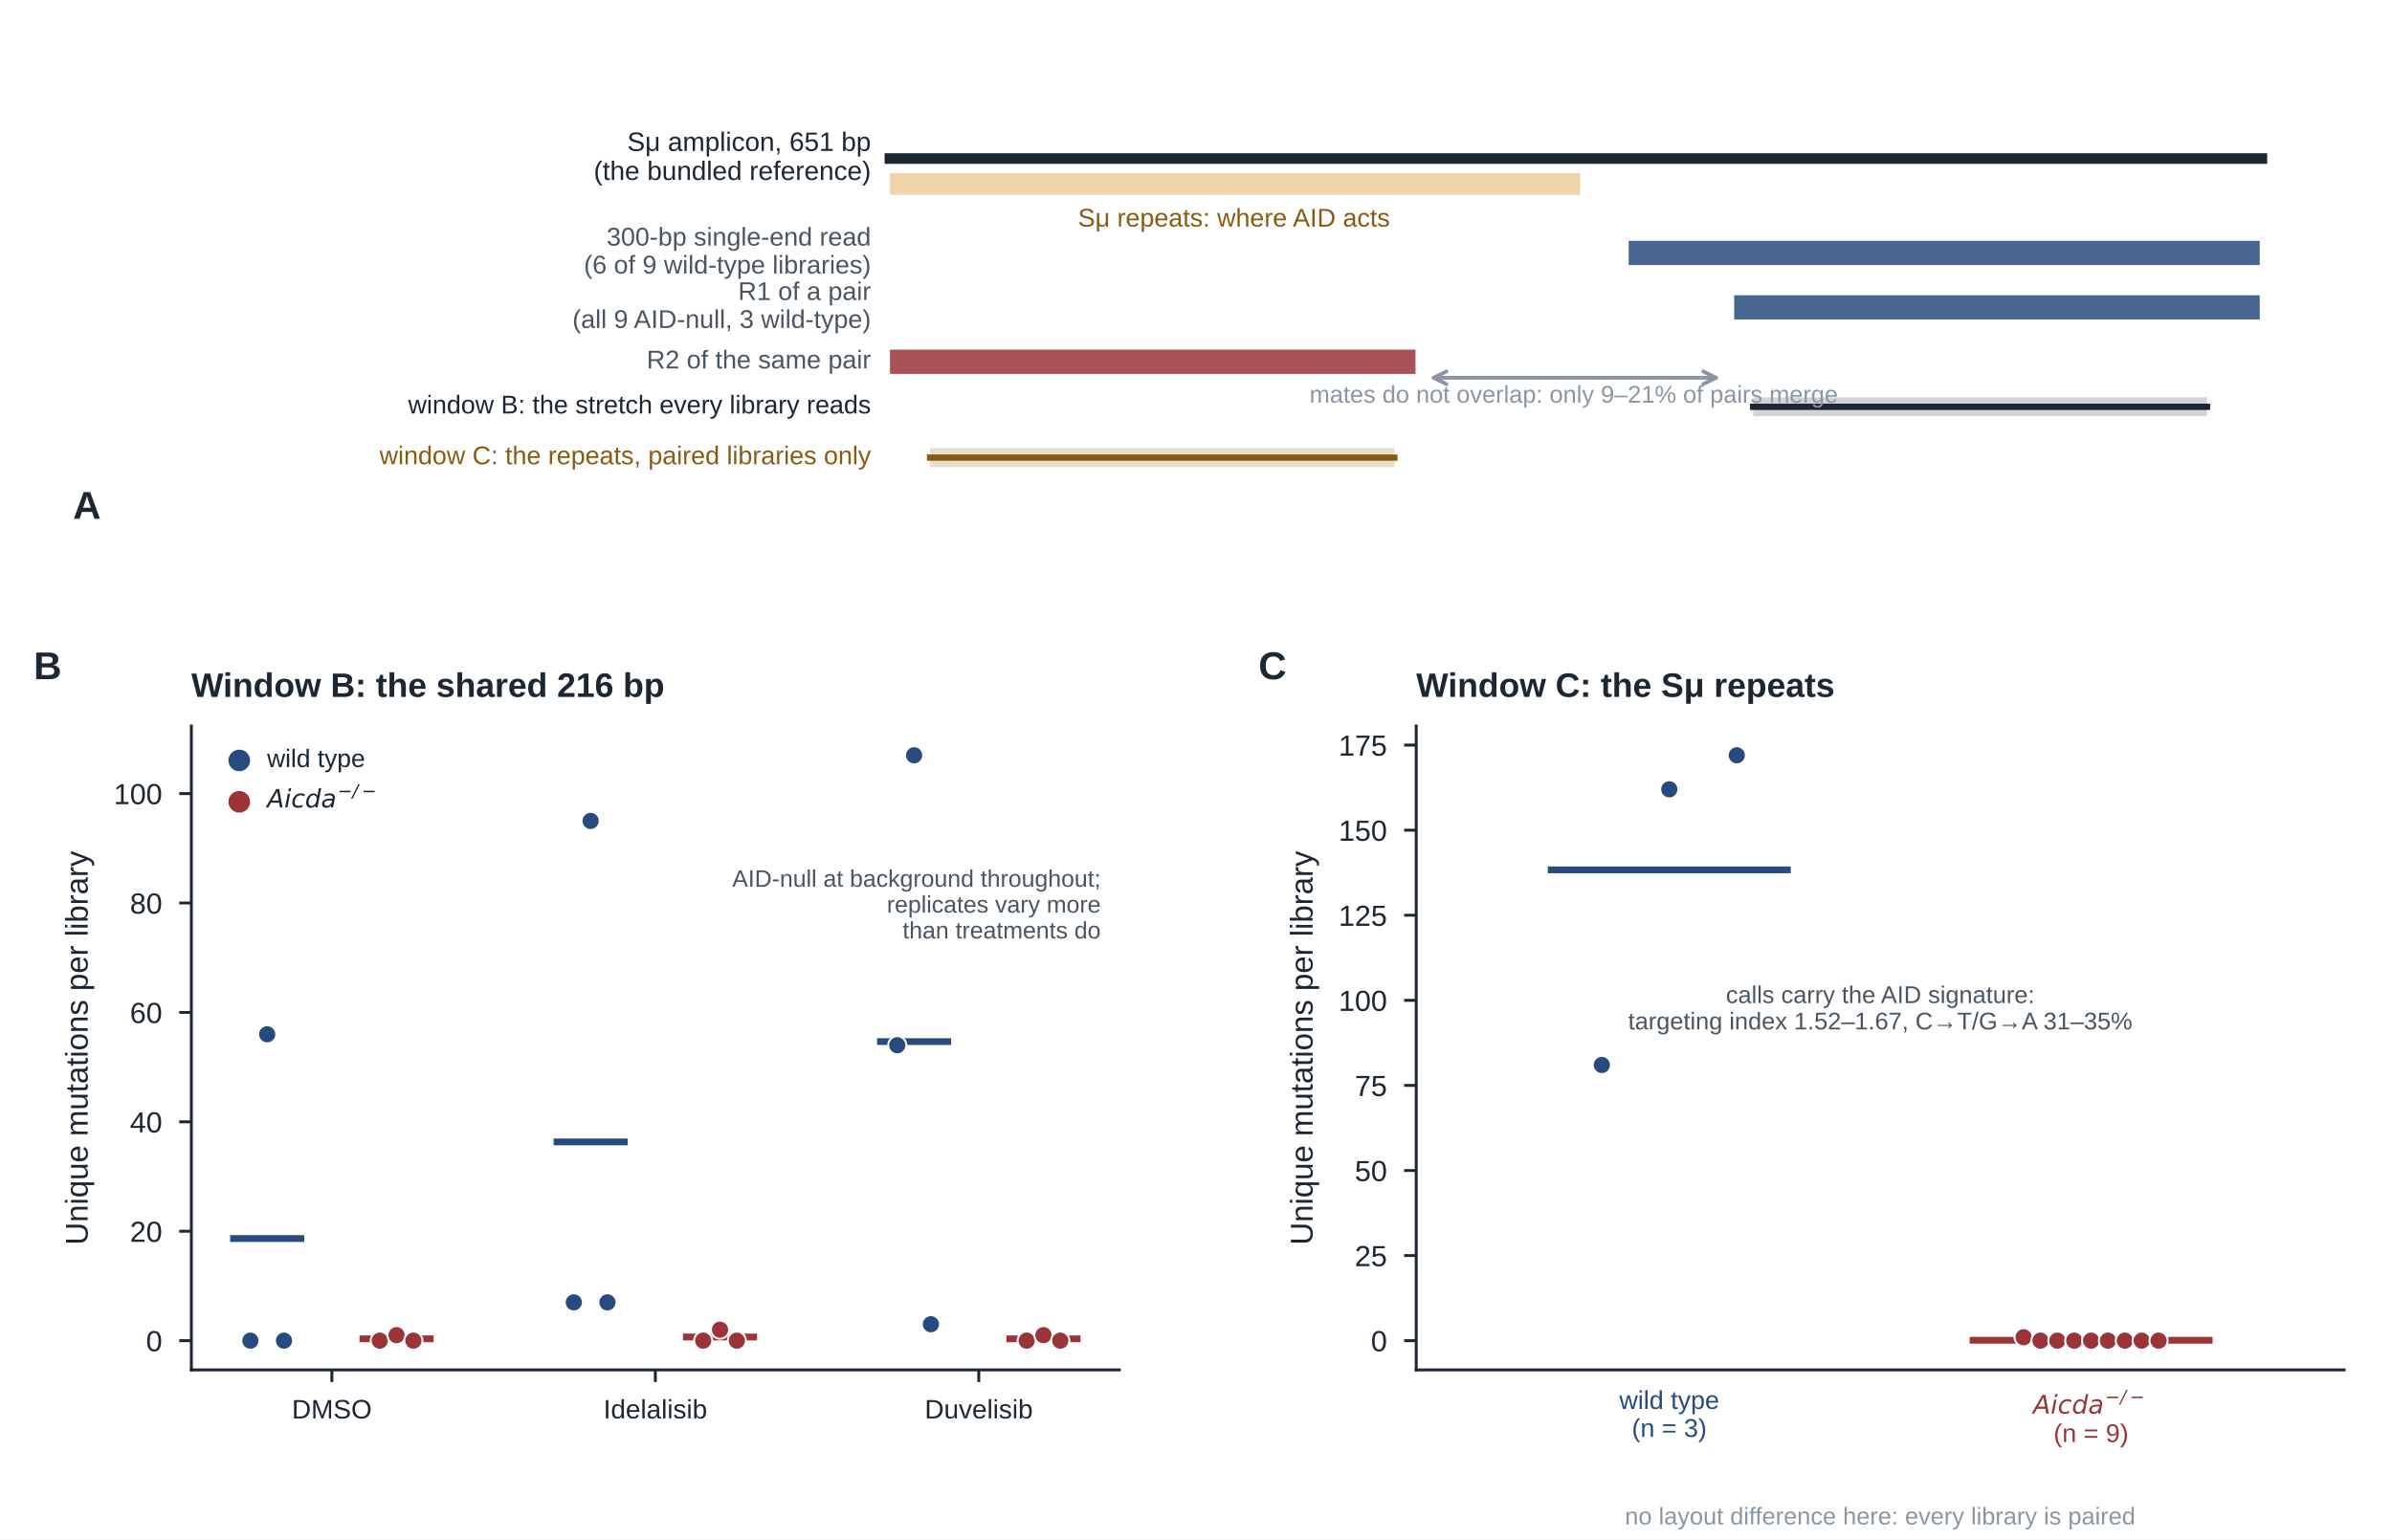
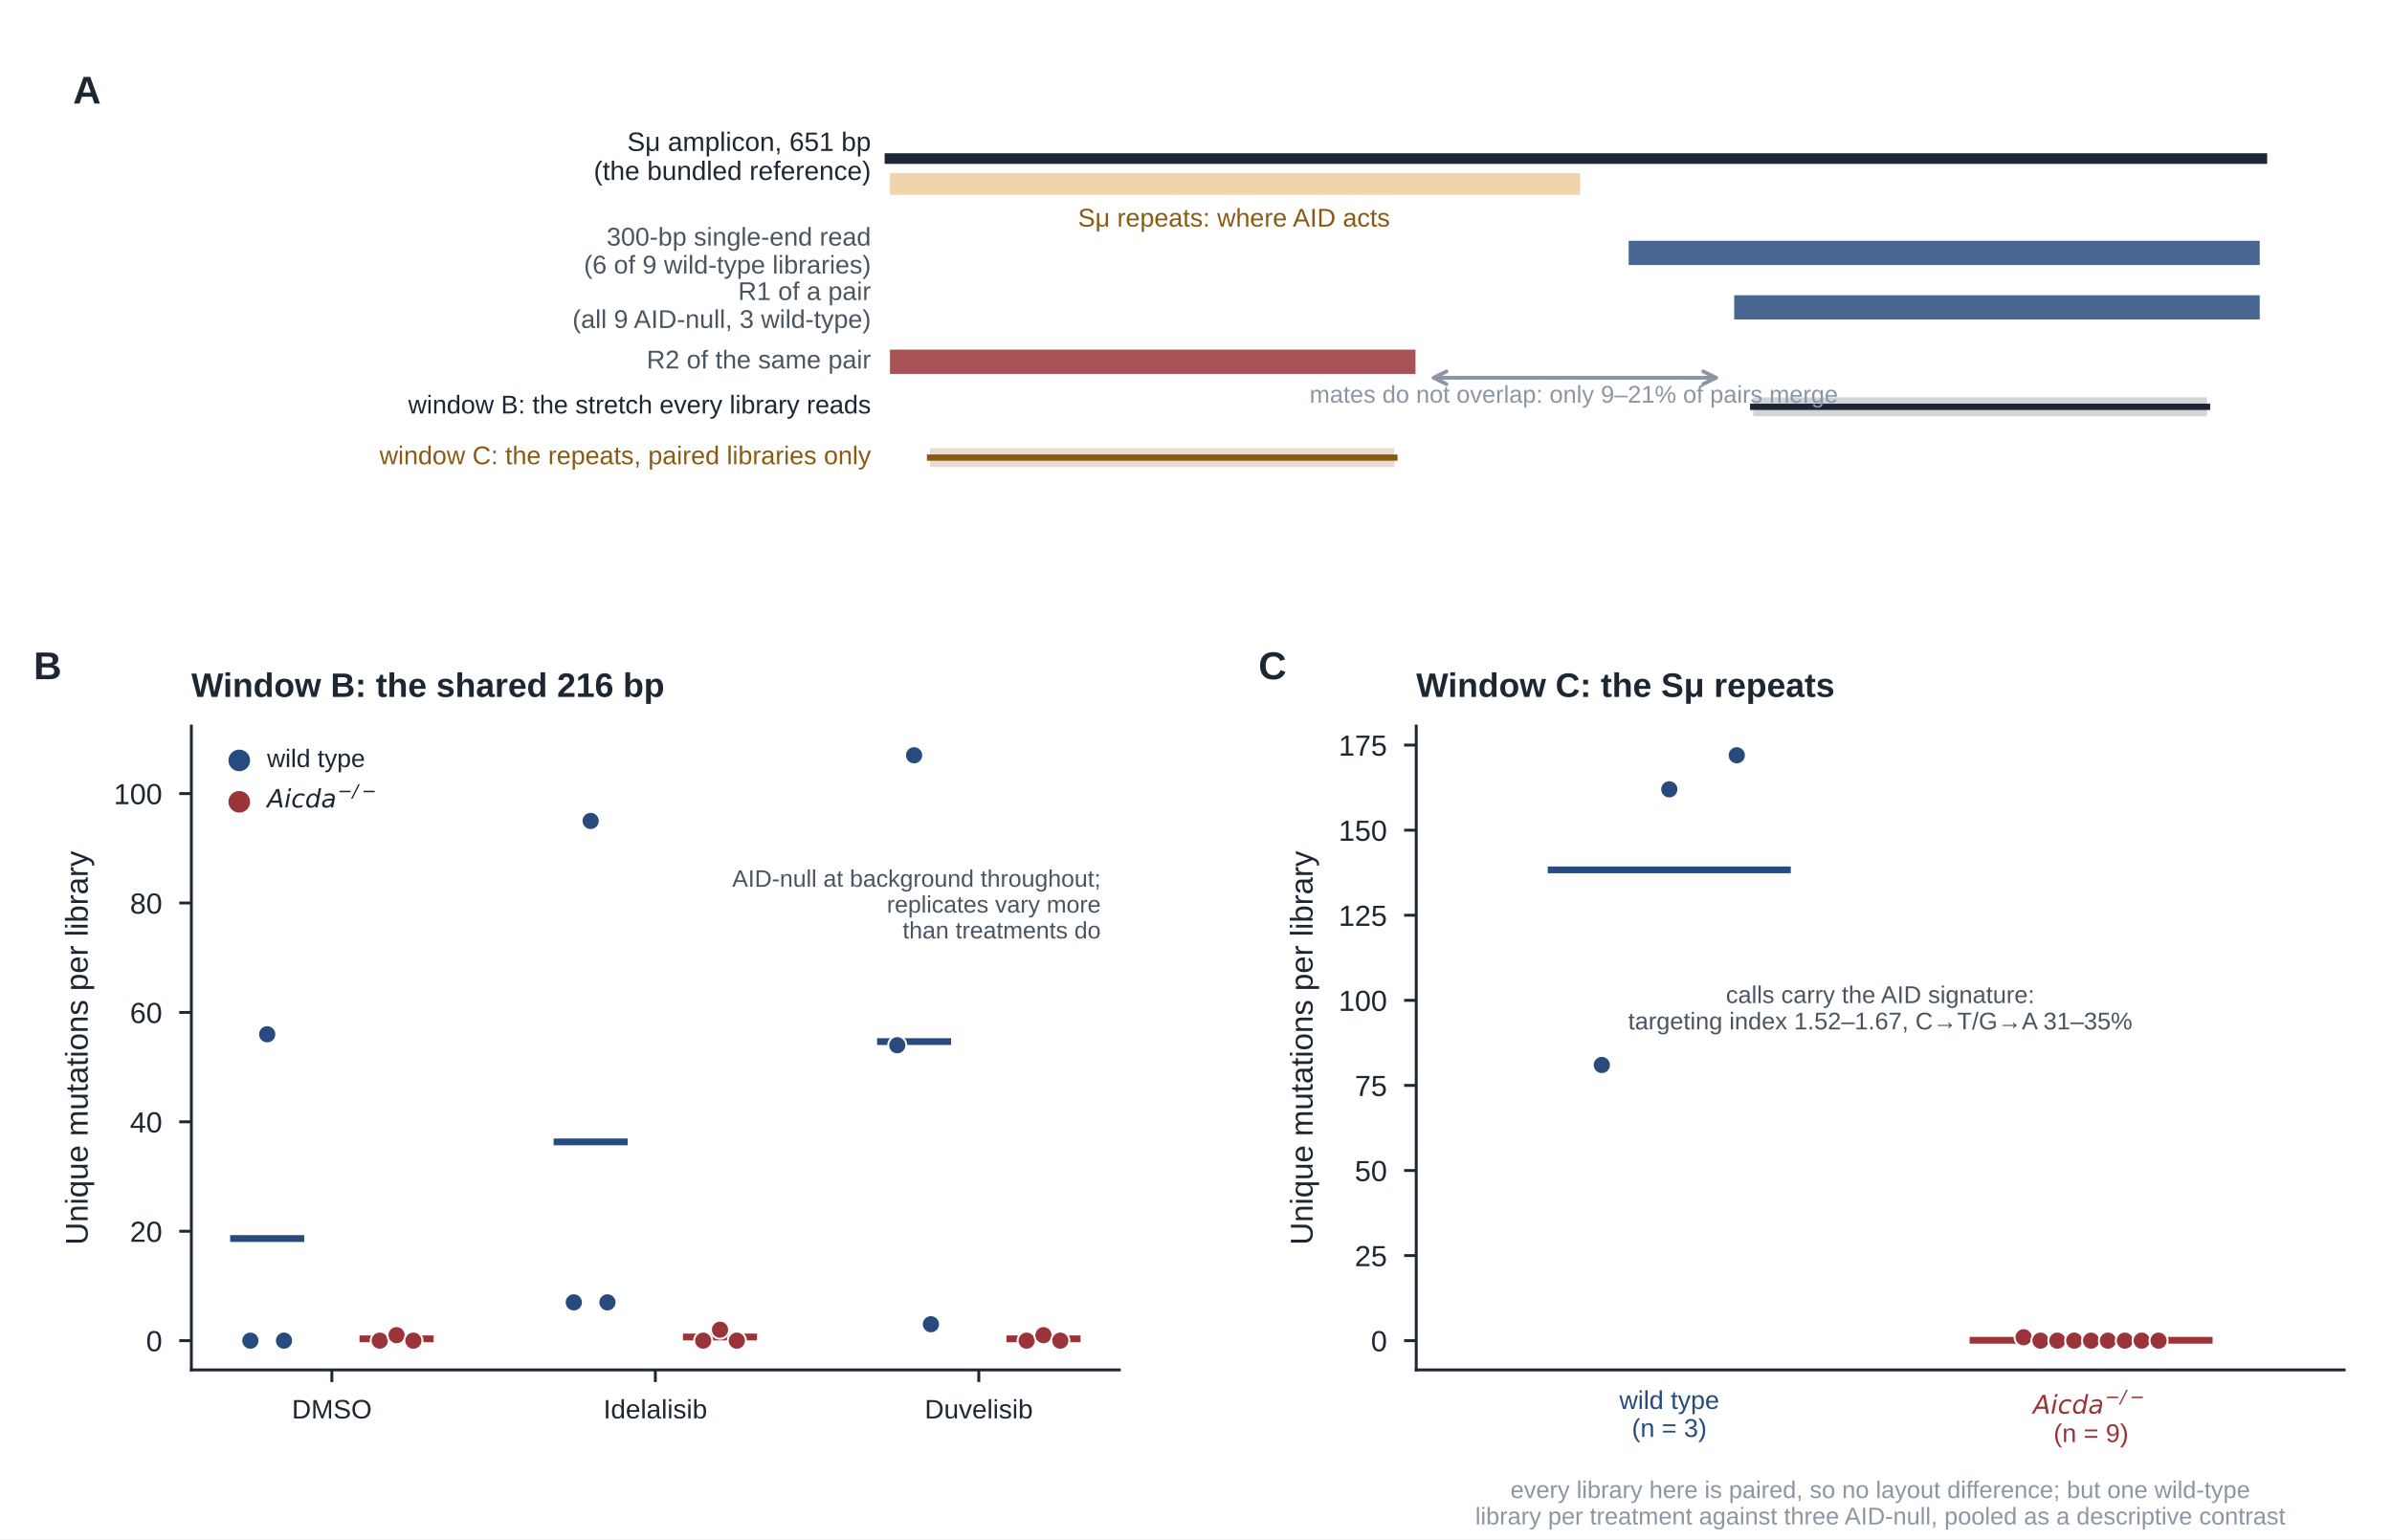
<svg xmlns="http://www.w3.org/2000/svg" xmlns:xlink="http://www.w3.org/1999/xlink" width="493.228pt" height="317.48pt" viewBox="0 0 493.228 317.48" version="1.1">
  <defs>
    <style type="text/css">*{stroke-linejoin: round; stroke-linecap: butt}</style>
  </defs>
  <g id="figure_1">
    <g id="patch_1">
      <path d="M 0 317.48  L 493.228 317.48  L 493.228 0  L 0 0  z " style="fill: #ffffff" />
    </g>
    <g id="axes_1">
      <g id="patch_2">
-         <path d="M 183.51 40.189  L 325.821 40.189  L 325.821 35.698  L 183.51 35.698  z " clip-path="url(#p1e65ff2fbe)" style="fill: #d9952b; opacity: 0.4" />
+         <path d="M 183.51 40.189  L 325.821 40.189  L 325.821 35.698  L 183.51 35.698  z " clip-path="url(#p84dc202ab4)" style="fill: #d9952b; opacity: 0.4" />
      </g>
      <g id="patch_3">
-         <path d="M 361.507 85.852  L 455.076 85.852  L 455.076 81.959  L 361.507 81.959  z " clip-path="url(#p1e65ff2fbe)" style="fill: #1d2733; opacity: 0.2" />
+         <path d="M 361.507 85.852  L 455.076 85.852  L 455.076 81.959  L 361.507 81.959  z " clip-path="url(#p84dc202ab4)" style="fill: #1d2733; opacity: 0.2" />
      </g>
      <g id="patch_4">
-         <path d="M 191.779 96.332  L 287.523 96.332  L 287.523 92.439  L 191.779 92.439  z " clip-path="url(#p1e65ff2fbe)" style="fill: #8a5a12; opacity: 0.2" />
+         <path d="M 191.779 96.332  L 287.523 96.332  L 287.523 92.439  L 191.779 92.439  z " clip-path="url(#p84dc202ab4)" style="fill: #8a5a12; opacity: 0.2" />
      </g>
      <g id="line2d_1">
-         <path d="M 183.51 32.704  L 466.391 32.704  " clip-path="url(#p1e65ff2fbe)" style="fill: none; stroke: #1d2733; stroke-width: 2.2; stroke-linecap: square" />
+         <path d="M 183.51 32.704  L 466.391 32.704  " clip-path="url(#p84dc202ab4)" style="fill: none; stroke: #1d2733; stroke-width: 2.2; stroke-linecap: square" />
      </g>
      <g id="line2d_2">
-         <path d="M 335.83 52.166  L 465.956 52.166  " clip-path="url(#p1e65ff2fbe)" style="fill: none; stroke: #274b7e; stroke-opacity: 0.85; stroke-width: 5" />
+         <path d="M 335.83 52.166  L 465.956 52.166  " clip-path="url(#p84dc202ab4)" style="fill: none; stroke: #274b7e; stroke-opacity: 0.85; stroke-width: 5" />
      </g>
      <g id="line2d_3">
-         <path d="M 357.591 63.395  L 465.956 63.395  " clip-path="url(#p1e65ff2fbe)" style="fill: none; stroke: #274b7e; stroke-opacity: 0.85; stroke-width: 5" />
+         <path d="M 357.591 63.395  L 465.956 63.395  " clip-path="url(#p84dc202ab4)" style="fill: none; stroke: #274b7e; stroke-opacity: 0.85; stroke-width: 5" />
      </g>
      <g id="line2d_4">
-         <path d="M 183.51 74.623  L 291.875 74.623  " clip-path="url(#p1e65ff2fbe)" style="fill: none; stroke: #9a3439; stroke-opacity: 0.85; stroke-width: 5" />
+         <path d="M 183.51 74.623  L 291.875 74.623  " clip-path="url(#p84dc202ab4)" style="fill: none; stroke: #9a3439; stroke-opacity: 0.85; stroke-width: 5" />
      </g>
      <g id="line2d_5">
-         <path d="M 361.507 83.905  L 455.076 83.905  " clip-path="url(#p1e65ff2fbe)" style="fill: none; stroke: #1d2733; stroke-width: 1.3; stroke-linecap: square" />
+         <path d="M 361.507 83.905  L 455.076 83.905  " clip-path="url(#p84dc202ab4)" style="fill: none; stroke: #1d2733; stroke-width: 1.3; stroke-linecap: square" />
      </g>
      <g id="line2d_6">
-         <path d="M 191.779 94.385  L 287.523 94.385  " clip-path="url(#p1e65ff2fbe)" style="fill: none; stroke: #8a5a12; stroke-width: 1.3; stroke-linecap: square" />
+         <path d="M 191.779 94.385  L 287.523 94.385  " clip-path="url(#p84dc202ab4)" style="fill: none; stroke: #8a5a12; stroke-width: 1.3; stroke-linecap: square" />
      </g>
      <g id="text_1">
        <text style="font-size: 5.5px; font-family: 'Arial'; fill: #1d2733" transform="translate(129.3412 31.13377)">Sμ amplicon, 651 bp</text>
        <text style="font-size: 5.5px; font-family: 'Arial'; fill: #1d2733" transform="translate(122.4232 37.11985)">(the bundled reference)</text>
      </g>
      <g id="text_2">
        <text style="font-size: 5.3px; font-family: 'Arial'; text-anchor: middle; fill: #8a5a12" x="254.448" y="46.743" transform="rotate(-0 254.4478 46.74255)">Sμ repeats: where AID acts</text>
      </g>
      <g id="text_3">
        <text style="font-size: 5.3px; font-family: 'Arial'; fill: #4a5562" transform="translate(125.0868 50.65348)">300-bp single-end read</text>
        <text style="font-size: 5.3px; font-family: 'Arial'; fill: #4a5562" transform="translate(120.3938 56.42199)">(6 of 9 wild-type libraries)</text>
      </g>
      <g id="text_4">
        <text style="font-size: 5.3px; font-family: 'Arial'; fill: #4a5562" transform="translate(152.1971 61.882)">R1 of a pair</text>
        <text style="font-size: 5.3px; font-family: 'Arial'; fill: #4a5562" transform="translate(118.0353 67.65041)">(all 9 AID-null, 3 wild-type)</text>
      </g>
      <g id="text_5">
        <text style="font-size: 5.3px; font-family: 'Arial'; text-anchor: end; fill: #4a5562" x="179.593" y="75.995" transform="rotate(-0 179.5931 75.99473)">R2 of the same pair</text>
      </g>
      <g id="patch_5">
        <path d="M 295.643 77.917  Q 324.734 77.917 353.825 77.917  " style="fill: none; stroke: #8a96a3; stroke-width: 0.8; stroke-linecap: round" />
        <path d="M 298.243 79.217  L 295.643 77.917  L 298.243 76.617  " style="fill: none; stroke: #8a96a3; stroke-width: 0.8; stroke-linecap: round" />
        <path d="M 351.225 76.617  L 353.825 77.917  L 351.225 79.217  " style="fill: none; stroke: #8a96a3; stroke-width: 0.8; stroke-linecap: round" />
      </g>
      <g id="text_6">
        <text style="font-size: 5px; font-family: 'Arial'; text-anchor: middle; fill: #8a96a3" x="324.515" y="83.054" transform="rotate(-0 324.5152 83.05409)">mates do not overlap: only 9–21% of pairs merge</text>
      </g>
      <g id="text_7">
        <text style="font-size: 5.3px; font-family: 'Arial'; text-anchor: end; fill: #1d2733" x="179.593" y="85.277" transform="rotate(-0 179.5931 85.27687)">window B: the stretch every library reads</text>
      </g>
      <g id="text_8">
        <text style="font-size: 5.3px; font-family: 'Arial'; text-anchor: end; fill: #8a5a12" x="179.593" y="95.757" transform="rotate(-0 179.5931 95.75678)">window C: the repeats, paired libraries only</text>
      </g>
      <g id="text_9">
-         <text style="font-weight: 700; font-size: 8px; font-family: 'Arial'; text-anchor: start; fill: #1d2733" x="15.043" y="106.999" transform="rotate(-0 15.04346 106.9992)">A</text>
+         <text style="font-weight: 700; font-size: 8px; font-family: 'Arial'; text-anchor: start; fill: #1d2733" x="15.043" y="21.363" transform="rotate(-0 15.04346 21.36345)">A</text>
      </g>
    </g>
    <g id="axes_2">
      <g id="patch_6">
        <path d="M 39.458 282.557  L 230.797 282.557  L 230.797 149.748  L 39.458 149.748  z " style="fill: #ffffff" />
      </g>
      <g id="PathCollection_1" />
      <g id="PathCollection_2" />
      <g id="matplotlib.axis_1">
        <g id="xtick_1">
          <g id="line2d_7">
            <defs>
-               <path id="md55dc7d068" d="M 0 0  L 0 2.5  " style="stroke: #1d2733; stroke-width: 0.6" />
+               <path id="m194af181b5" d="M 0 0  L 0 2.5  " style="stroke: #1d2733; stroke-width: 0.6" />
            </defs>
            <g>
-               <use xlink:href="#md55dc7d068" x="68.431" y="282.557" style="fill: #1d2733; stroke: #1d2733; stroke-width: 0.6" />
+               <use xlink:href="#m194af181b5" x="68.431" y="282.557" style="fill: #1d2733; stroke: #1d2733; stroke-width: 0.6" />
            </g>
          </g>
          <g id="text_10">
            <text style="font-size: 5.5px; font-family: 'Arial'; text-anchor: middle; fill: #1d2733" x="68.431" y="292.565" transform="rotate(-0 68.43118 292.5647)">DMSO</text>
          </g>
        </g>
        <g id="xtick_2">
          <g id="line2d_8">
            <g>
-               <use xlink:href="#md55dc7d068" x="135.128" y="282.557" style="fill: #1d2733; stroke: #1d2733; stroke-width: 0.6" />
+               <use xlink:href="#m194af181b5" x="135.128" y="282.557" style="fill: #1d2733; stroke: #1d2733; stroke-width: 0.6" />
            </g>
          </g>
          <g id="text_11">
            <text style="font-size: 5.5px; font-family: 'Arial'; text-anchor: middle; fill: #1d2733" x="135.128" y="292.562" transform="rotate(-0 135.1276 292.5616)">Idelalisib</text>
          </g>
        </g>
        <g id="xtick_3">
          <g id="line2d_9">
            <g>
-               <use xlink:href="#md55dc7d068" x="201.824" y="282.557" style="fill: #1d2733; stroke: #1d2733; stroke-width: 0.6" />
+               <use xlink:href="#m194af181b5" x="201.824" y="282.557" style="fill: #1d2733; stroke: #1d2733; stroke-width: 0.6" />
            </g>
          </g>
          <g id="text_12">
            <text style="font-size: 5.5px; font-family: 'Arial'; text-anchor: middle; fill: #1d2733" x="201.824" y="292.562" transform="rotate(-0 201.8239 292.5616)">Duvelisib</text>
          </g>
        </g>
      </g>
      <g id="matplotlib.axis_2">
        <g id="ytick_1">
          <g id="line2d_10">
            <defs>
-               <path id="md9993c9cb4" d="M 0 0  L -2.5 0  " style="stroke: #1d2733; stroke-width: 0.6" />
+               <path id="m2f56f0c364" d="M 0 0  L -2.5 0  " style="stroke: #1d2733; stroke-width: 0.6" />
            </defs>
            <g>
-               <use xlink:href="#md9993c9cb4" x="39.458" y="276.521" style="fill: #1d2733; stroke: #1d2733; stroke-width: 0.6" />
+               <use xlink:href="#m2f56f0c364" x="39.458" y="276.521" style="fill: #1d2733; stroke: #1d2733; stroke-width: 0.6" />
            </g>
          </g>
          <g id="text_13">
            <text style="font-size: 6px; font-family: 'Arial'; text-anchor: end; fill: #1d2733" x="33.458" y="278.705" transform="rotate(-0 33.45827 278.7048)">0</text>
          </g>
        </g>
        <g id="ytick_2">
          <g id="line2d_11">
            <g>
-               <use xlink:href="#md9993c9cb4" x="39.458" y="253.953" style="fill: #1d2733; stroke: #1d2733; stroke-width: 0.6" />
+               <use xlink:href="#m2f56f0c364" x="39.458" y="253.953" style="fill: #1d2733; stroke: #1d2733; stroke-width: 0.6" />
            </g>
          </g>
          <g id="text_14">
            <text style="font-size: 6px; font-family: 'Arial'; text-anchor: end; fill: #1d2733" x="33.458" y="256.137" transform="rotate(-0 33.45827 256.1372)">20</text>
          </g>
        </g>
        <g id="ytick_3">
          <g id="line2d_12">
            <g>
-               <use xlink:href="#md9993c9cb4" x="39.458" y="231.386" style="fill: #1d2733; stroke: #1d2733; stroke-width: 0.6" />
+               <use xlink:href="#m2f56f0c364" x="39.458" y="231.386" style="fill: #1d2733; stroke: #1d2733; stroke-width: 0.6" />
            </g>
          </g>
          <g id="text_15">
            <text style="font-size: 6px; font-family: 'Arial'; text-anchor: end; fill: #1d2733" x="33.458" y="233.57" transform="rotate(-0 33.45827 233.5697)">40</text>
          </g>
        </g>
        <g id="ytick_4">
          <g id="line2d_13">
            <g>
-               <use xlink:href="#md9993c9cb4" x="39.458" y="208.818" style="fill: #1d2733; stroke: #1d2733; stroke-width: 0.6" />
+               <use xlink:href="#m2f56f0c364" x="39.458" y="208.818" style="fill: #1d2733; stroke: #1d2733; stroke-width: 0.6" />
            </g>
          </g>
          <g id="text_16">
            <text style="font-size: 6px; font-family: 'Arial'; text-anchor: end; fill: #1d2733" x="33.458" y="211.002" transform="rotate(-0 33.45827 211.0022)">60</text>
          </g>
        </g>
        <g id="ytick_5">
          <g id="line2d_14">
            <g>
-               <use xlink:href="#md9993c9cb4" x="39.458" y="186.251" style="fill: #1d2733; stroke: #1d2733; stroke-width: 0.6" />
+               <use xlink:href="#m2f56f0c364" x="39.458" y="186.251" style="fill: #1d2733; stroke: #1d2733; stroke-width: 0.6" />
            </g>
          </g>
          <g id="text_17">
            <text style="font-size: 6px; font-family: 'Arial'; text-anchor: end; fill: #1d2733" x="33.458" y="188.435" transform="rotate(-0 33.45827 188.4347)">80</text>
          </g>
        </g>
        <g id="ytick_6">
          <g id="line2d_15">
            <g>
-               <use xlink:href="#md9993c9cb4" x="39.458" y="163.683" style="fill: #1d2733; stroke: #1d2733; stroke-width: 0.6" />
+               <use xlink:href="#m2f56f0c364" x="39.458" y="163.683" style="fill: #1d2733; stroke: #1d2733; stroke-width: 0.6" />
            </g>
          </g>
          <g id="text_18">
            <text style="font-size: 6px; font-family: 'Arial'; text-anchor: end; fill: #1d2733" x="33.458" y="165.867" transform="rotate(-0 33.45827 165.8672)">100</text>
          </g>
        </g>
        <g id="text_19">
          <text style="font-size: 6.5px; font-family: 'Arial'; text-anchor: middle; fill: #1d2733" x="18.081" y="216.153" transform="rotate(-90 18.08053 216.1526)">Unique mutations per library</text>
        </g>
      </g>
      <g id="line2d_16">
-         <path d="M 48.155 255.458  L 62.028 255.458  " clip-path="url(#pc300d3a82c)" style="fill: none; stroke: #274b7e; stroke-width: 1.4; stroke-linecap: square" />
+         <path d="M 48.155 255.458  L 62.028 255.458  " clip-path="url(#pbe8e509377)" style="fill: none; stroke: #274b7e; stroke-width: 1.4; stroke-linecap: square" />
      </g>
      <g id="line2d_17">
-         <path d="M 74.834 276.145  L 88.707 276.145  " clip-path="url(#pc300d3a82c)" style="fill: none; stroke: #9a3439; stroke-width: 1.4; stroke-linecap: square" />
+         <path d="M 74.834 276.145  L 88.707 276.145  " clip-path="url(#pbe8e509377)" style="fill: none; stroke: #9a3439; stroke-width: 1.4; stroke-linecap: square" />
      </g>
      <g id="line2d_18">
-         <path d="M 114.852 235.523  L 128.725 235.523  " clip-path="url(#pc300d3a82c)" style="fill: none; stroke: #274b7e; stroke-width: 1.4; stroke-linecap: square" />
+         <path d="M 114.852 235.523  L 128.725 235.523  " clip-path="url(#pbe8e509377)" style="fill: none; stroke: #274b7e; stroke-width: 1.4; stroke-linecap: square" />
      </g>
      <g id="line2d_19">
-         <path d="M 141.53 275.768  L 155.403 275.768  " clip-path="url(#pc300d3a82c)" style="fill: none; stroke: #9a3439; stroke-width: 1.4; stroke-linecap: square" />
+         <path d="M 141.53 275.768  L 155.403 275.768  " clip-path="url(#pbe8e509377)" style="fill: none; stroke: #9a3439; stroke-width: 1.4; stroke-linecap: square" />
      </g>
      <g id="line2d_20">
-         <path d="M 181.548 214.836  L 195.421 214.836  " clip-path="url(#pc300d3a82c)" style="fill: none; stroke: #274b7e; stroke-width: 1.4; stroke-linecap: square" />
+         <path d="M 181.548 214.836  L 195.421 214.836  " clip-path="url(#pbe8e509377)" style="fill: none; stroke: #274b7e; stroke-width: 1.4; stroke-linecap: square" />
      </g>
      <g id="line2d_21">
-         <path d="M 208.227 276.145  L 222.1 276.145  " clip-path="url(#pc300d3a82c)" style="fill: none; stroke: #9a3439; stroke-width: 1.4; stroke-linecap: square" />
+         <path d="M 208.227 276.145  L 222.1 276.145  " clip-path="url(#pbe8e509377)" style="fill: none; stroke: #9a3439; stroke-width: 1.4; stroke-linecap: square" />
      </g>
      <g id="patch_7">
        <path d="M 39.458 282.557  L 39.458 149.748  " style="fill: none; stroke: #1d2733; stroke-width: 0.6; stroke-linejoin: miter; stroke-linecap: square" />
      </g>
      <g id="patch_8">
        <path d="M 39.458 282.557  L 230.797 282.557  " style="fill: none; stroke: #1d2733; stroke-width: 0.6; stroke-linejoin: miter; stroke-linecap: square" />
      </g>
      <g id="PathCollection_3">
        <defs>
-           <path id="meb03bbf523" d="M 0 1.871  C 0.496 1.871 0.972 1.674 1.323 1.323  C 1.674 0.972 1.871 0.496 1.871 0  C 1.871 -0.496 1.674 -0.972 1.323 -1.323  C 0.972 -1.674 0.496 -1.871 0 -1.871  C -0.496 -1.871 -0.972 -1.674 -1.323 -1.323  C -1.674 -0.972 -1.871 -0.496 -1.871 0  C -1.871 0.496 -1.674 0.972 -1.323 1.323  C -0.972 1.674 -0.496 1.871 0 1.871  z " style="stroke: #ffffff; stroke-width: 0.4" />
+           <path id="m3a5d6278cd" d="M 0 1.871  C 0.496 1.871 0.972 1.674 1.323 1.323  C 1.674 0.972 1.871 0.496 1.871 0  C 1.871 -0.496 1.674 -0.972 1.323 -1.323  C 0.972 -1.674 0.496 -1.871 0 -1.871  C -0.496 -1.871 -0.972 -1.674 -1.323 -1.323  C -1.674 -0.972 -1.871 -0.496 -1.871 0  C -1.871 0.496 -1.674 0.972 -1.323 1.323  C -0.972 1.674 -0.496 1.871 0 1.871  z " style="stroke: #ffffff; stroke-width: 0.4" />
        </defs>
-         <g clip-path="url(#pc300d3a82c)">
-           <use xlink:href="#meb03bbf523" x="51.624" y="276.521" style="fill: #274b7e; stroke: #ffffff; stroke-width: 0.4" />
-           <use xlink:href="#meb03bbf523" x="55.092" y="213.332" style="fill: #274b7e; stroke: #ffffff; stroke-width: 0.4" />
-           <use xlink:href="#meb03bbf523" x="58.56" y="276.521" style="fill: #274b7e; stroke: #ffffff; stroke-width: 0.4" />
+         <g clip-path="url(#pbe8e509377)">
+           <use xlink:href="#m3a5d6278cd" x="51.624" y="276.521" style="fill: #274b7e; stroke: #ffffff; stroke-width: 0.4" />
+           <use xlink:href="#m3a5d6278cd" x="55.092" y="213.332" style="fill: #274b7e; stroke: #ffffff; stroke-width: 0.4" />
+           <use xlink:href="#m3a5d6278cd" x="58.56" y="276.521" style="fill: #274b7e; stroke: #ffffff; stroke-width: 0.4" />
        </g>
      </g>
      <g id="PathCollection_4">
        <defs>
-           <path id="me874fc8464" d="M 0 1.871  C 0.496 1.871 0.972 1.674 1.323 1.323  C 1.674 0.972 1.871 0.496 1.871 0  C 1.871 -0.496 1.674 -0.972 1.323 -1.323  C 0.972 -1.674 0.496 -1.871 0 -1.871  C -0.496 -1.871 -0.972 -1.674 -1.323 -1.323  C -1.674 -0.972 -1.871 -0.496 -1.871 0  C -1.871 0.496 -1.674 0.972 -1.323 1.323  C -0.972 1.674 -0.496 1.871 0 1.871  z " style="stroke: #ffffff; stroke-width: 0.4" />
+           <path id="m96b0ff512f" d="M 0 1.871  C 0.496 1.871 0.972 1.674 1.323 1.323  C 1.674 0.972 1.871 0.496 1.871 0  C 1.871 -0.496 1.674 -0.972 1.323 -1.323  C 0.972 -1.674 0.496 -1.871 0 -1.871  C -0.496 -1.871 -0.972 -1.674 -1.323 -1.323  C -1.674 -0.972 -1.871 -0.496 -1.871 0  C -1.871 0.496 -1.674 0.972 -1.323 1.323  C -0.972 1.674 -0.496 1.871 0 1.871  z " style="stroke: #ffffff; stroke-width: 0.4" />
        </defs>
-         <g clip-path="url(#pc300d3a82c)">
-           <use xlink:href="#me874fc8464" x="78.302" y="276.521" style="fill: #9a3439; stroke: #ffffff; stroke-width: 0.4" />
-           <use xlink:href="#me874fc8464" x="81.77" y="275.392" style="fill: #9a3439; stroke: #ffffff; stroke-width: 0.4" />
-           <use xlink:href="#me874fc8464" x="85.239" y="276.521" style="fill: #9a3439; stroke: #ffffff; stroke-width: 0.4" />
+         <g clip-path="url(#pbe8e509377)">
+           <use xlink:href="#m96b0ff512f" x="78.302" y="276.521" style="fill: #9a3439; stroke: #ffffff; stroke-width: 0.4" />
+           <use xlink:href="#m96b0ff512f" x="81.77" y="275.392" style="fill: #9a3439; stroke: #ffffff; stroke-width: 0.4" />
+           <use xlink:href="#m96b0ff512f" x="85.239" y="276.521" style="fill: #9a3439; stroke: #ffffff; stroke-width: 0.4" />
        </g>
      </g>
      <g id="PathCollection_5">
-         <g clip-path="url(#pc300d3a82c)">
-           <use xlink:href="#meb03bbf523" x="118.32" y="268.622" style="fill: #274b7e; stroke: #ffffff; stroke-width: 0.4" />
-           <use xlink:href="#meb03bbf523" x="121.788" y="169.325" style="fill: #274b7e; stroke: #ffffff; stroke-width: 0.4" />
-           <use xlink:href="#meb03bbf523" x="125.256" y="268.622" style="fill: #274b7e; stroke: #ffffff; stroke-width: 0.4" />
+         <g clip-path="url(#pbe8e509377)">
+           <use xlink:href="#m3a5d6278cd" x="118.32" y="268.622" style="fill: #274b7e; stroke: #ffffff; stroke-width: 0.4" />
+           <use xlink:href="#m3a5d6278cd" x="121.788" y="169.325" style="fill: #274b7e; stroke: #ffffff; stroke-width: 0.4" />
+           <use xlink:href="#m3a5d6278cd" x="125.256" y="268.622" style="fill: #274b7e; stroke: #ffffff; stroke-width: 0.4" />
        </g>
      </g>
      <g id="PathCollection_6">
-         <g clip-path="url(#pc300d3a82c)">
-           <use xlink:href="#me874fc8464" x="144.999" y="276.521" style="fill: #9a3439; stroke: #ffffff; stroke-width: 0.4" />
-           <use xlink:href="#me874fc8464" x="148.467" y="274.264" style="fill: #9a3439; stroke: #ffffff; stroke-width: 0.4" />
-           <use xlink:href="#me874fc8464" x="151.935" y="276.521" style="fill: #9a3439; stroke: #ffffff; stroke-width: 0.4" />
+         <g clip-path="url(#pbe8e509377)">
+           <use xlink:href="#m96b0ff512f" x="144.999" y="276.521" style="fill: #9a3439; stroke: #ffffff; stroke-width: 0.4" />
+           <use xlink:href="#m96b0ff512f" x="148.467" y="274.264" style="fill: #9a3439; stroke: #ffffff; stroke-width: 0.4" />
+           <use xlink:href="#m96b0ff512f" x="151.935" y="276.521" style="fill: #9a3439; stroke: #ffffff; stroke-width: 0.4" />
        </g>
      </g>
      <g id="PathCollection_7">
-         <g clip-path="url(#pc300d3a82c)">
-           <use xlink:href="#meb03bbf523" x="185.016" y="215.588" style="fill: #274b7e; stroke: #ffffff; stroke-width: 0.4" />
-           <use xlink:href="#meb03bbf523" x="188.485" y="155.784" style="fill: #274b7e; stroke: #ffffff; stroke-width: 0.4" />
-           <use xlink:href="#meb03bbf523" x="191.953" y="273.136" style="fill: #274b7e; stroke: #ffffff; stroke-width: 0.4" />
+         <g clip-path="url(#pbe8e509377)">
+           <use xlink:href="#m3a5d6278cd" x="185.016" y="215.588" style="fill: #274b7e; stroke: #ffffff; stroke-width: 0.4" />
+           <use xlink:href="#m3a5d6278cd" x="188.485" y="155.784" style="fill: #274b7e; stroke: #ffffff; stroke-width: 0.4" />
+           <use xlink:href="#m3a5d6278cd" x="191.953" y="273.136" style="fill: #274b7e; stroke: #ffffff; stroke-width: 0.4" />
        </g>
      </g>
      <g id="PathCollection_8">
-         <g clip-path="url(#pc300d3a82c)">
-           <use xlink:href="#me874fc8464" x="211.695" y="276.521" style="fill: #9a3439; stroke: #ffffff; stroke-width: 0.4" />
-           <use xlink:href="#me874fc8464" x="215.163" y="275.392" style="fill: #9a3439; stroke: #ffffff; stroke-width: 0.4" />
-           <use xlink:href="#me874fc8464" x="218.631" y="276.521" style="fill: #9a3439; stroke: #ffffff; stroke-width: 0.4" />
+         <g clip-path="url(#pbe8e509377)">
+           <use xlink:href="#m96b0ff512f" x="211.695" y="276.521" style="fill: #9a3439; stroke: #ffffff; stroke-width: 0.4" />
+           <use xlink:href="#m96b0ff512f" x="215.163" y="275.392" style="fill: #9a3439; stroke: #ffffff; stroke-width: 0.4" />
+           <use xlink:href="#m96b0ff512f" x="218.631" y="276.521" style="fill: #9a3439; stroke: #ffffff; stroke-width: 0.4" />
        </g>
      </g>
      <g id="text_20">
        <text style="font-size: 4.9px; font-family: 'Arial'; fill: #4a5562" transform="translate(150.978 182.9004)">AID-null at background throughout;</text>
        <text style="font-size: 4.9px; font-family: 'Arial'; fill: #4a5562" transform="translate(182.8586 188.2335)">replicates vary more</text>
        <text style="font-size: 4.9px; font-family: 'Arial'; fill: #4a5562" transform="translate(186.1156 193.5667)">than treatments do</text>
      </g>
      <g id="text_21">
        <text style="font-weight: 700; font-size: 8px; font-family: 'Arial'; text-anchor: start; fill: #1d2733" x="6.931" y="140.095" transform="rotate(-0 6.930709 140.0955)">B</text>
      </g>
      <g id="text_22">
        <text style="font-weight: 700; font-size: 7px; font-family: 'Arial'; text-anchor: start; fill: #1d2733" x="39.458" y="143.748" transform="rotate(-0 39.45827 143.7476)">Window B: the shared 216 bp</text>
      </g>
      <g id="legend_1">
        <g id="PathCollection_9">
          <defs>
-             <path id="m6587c762a4" d="M 0 1.732  C 0.459 1.732 0.9 1.55 1.225 1.225  C 1.55 0.9 1.732 0.459 1.732 0  C 1.732 -0.459 1.55 -0.9 1.225 -1.225  C 0.9 -1.55 0.459 -1.732 0 -1.732  C -0.459 -1.732 -0.9 -1.55 -1.225 -1.225  C -1.55 -0.9 -1.732 -0.459 -1.732 0  C -1.732 0.459 -1.55 0.9 -1.225 1.225  C -0.9 1.55 -0.459 1.732 0 1.732  z " style="stroke: #274b7e" />
+             <path id="m52eb19a6ad" d="M 0 1.732  C 0.459 1.732 0.9 1.55 1.225 1.225  C 1.55 0.9 1.732 0.459 1.732 0  C 1.732 -0.459 1.55 -0.9 1.225 -1.225  C 0.9 -1.55 0.459 -1.732 0 -1.732  C -0.459 -1.732 -0.9 -1.55 -1.225 -1.225  C -1.55 -0.9 -1.732 -0.459 -1.732 0  C -1.732 0.459 -1.55 0.9 -1.225 1.225  C -0.9 1.55 -0.459 1.732 0 1.732  z " style="stroke: #274b7e" />
          </defs>
          <g>
-             <use xlink:href="#m6587c762a4" x="49.338" y="156.848" style="fill: #274b7e; stroke: #274b7e" />
+             <use xlink:href="#m52eb19a6ad" x="49.338" y="156.848" style="fill: #274b7e; stroke: #274b7e" />
          </g>
        </g>
        <g id="text_23">
          <text style="font-size: 5.2px; font-family: 'Arial'; text-anchor: start; fill: #1d2733" x="55.058" y="158.213" transform="rotate(-0 55.05827 158.2134)">wild type</text>
        </g>
        <g id="PathCollection_10">
          <defs>
-             <path id="m82c8d50e11" d="M 0 1.732  C 0.459 1.732 0.9 1.55 1.225 1.225  C 1.55 0.9 1.732 0.459 1.732 0  C 1.732 -0.459 1.55 -0.9 1.225 -1.225  C 0.9 -1.55 0.459 -1.732 0 -1.732  C -0.459 -1.732 -0.9 -1.55 -1.225 -1.225  C -1.55 -0.9 -1.732 -0.459 -1.732 0  C -1.732 0.459 -1.55 0.9 -1.225 1.225  C -0.9 1.55 -0.459 1.732 0 1.732  z " style="stroke: #9a3439" />
+             <path id="m7cbaa0632d" d="M 0 1.732  C 0.459 1.732 0.9 1.55 1.225 1.225  C 1.55 0.9 1.732 0.459 1.732 0  C 1.732 -0.459 1.55 -0.9 1.225 -1.225  C 0.9 -1.55 0.459 -1.732 0 -1.732  C -0.459 -1.732 -0.9 -1.55 -1.225 -1.225  C -1.55 -0.9 -1.732 -0.459 -1.732 0  C -1.732 0.459 -1.55 0.9 -1.225 1.225  C -0.9 1.55 -0.459 1.732 0 1.732  z " style="stroke: #9a3439" />
          </defs>
          <g>
-             <use xlink:href="#m82c8d50e11" x="49.338" y="165.379" style="fill: #9a3439; stroke: #9a3439" />
+             <use xlink:href="#m7cbaa0632d" x="49.338" y="165.379" style="fill: #9a3439; stroke: #9a3439" />
          </g>
        </g>
        <g id="text_24">
          <g style="fill: #1d2733" transform="translate(55.05827 166.7438)">
            <text>
              <tspan x="0" y="-0.206" style="font-style: oblique; font-size: 5.2px; font-family: 'DejaVu Sans'; fill: #1d2733">A</tspan>
              <tspan x="3.549" y="-0.206" style="font-style: oblique; font-size: 5.2px; font-family: 'DejaVu Sans'; fill: #1d2733">i</tspan>
              <tspan x="4.99" y="-0.206" style="font-style: oblique; font-size: 5.2px; font-family: 'DejaVu Sans'; fill: #1d2733">c</tspan>
              <tspan x="7.842" y="-0.206" style="font-style: oblique; font-size: 5.2px; font-family: 'DejaVu Sans'; fill: #1d2733">d</tspan>
              <tspan x="11.135" y="-0.206" style="font-style: oblique; font-size: 5.2px; font-family: 'DejaVu Sans'; fill: #1d2733">a</tspan>
              <tspan x="14.555" y="-2.353" style="font-style: oblique; font-size: 3.64px; font-family: 'DejaVu Sans'; fill: #1d2733">−</tspan>
              <tspan x="17.597" y="-2.353" style="font-style: oblique; font-size: 3.64px; font-family: 'DejaVu Sans'; fill: #1d2733">/</tspan>
              <tspan x="19.528" y="-2.353" style="font-style: oblique; font-size: 3.64px; font-family: 'DejaVu Sans'; fill: #1d2733">−</tspan>
            </text>
          </g>
        </g>
      </g>
    </g>
    <g id="axes_3">
      <g id="patch_9">
        <path d="M 292.025 282.557  L 483.364 282.557  L 483.364 149.748  L 292.025 149.748  z " style="fill: #ffffff" />
      </g>
      <g id="matplotlib.axis_3" />
      <g id="matplotlib.axis_4">
        <g id="ytick_7">
          <g id="line2d_22">
            <g>
-               <use xlink:href="#md9993c9cb4" x="292.025" y="276.521" style="fill: #1d2733; stroke: #1d2733; stroke-width: 0.6" />
+               <use xlink:href="#m2f56f0c364" x="292.025" y="276.521" style="fill: #1d2733; stroke: #1d2733; stroke-width: 0.6" />
            </g>
          </g>
          <g id="text_25">
            <text style="font-size: 6px; font-family: 'Arial'; text-anchor: end; fill: #1d2733" x="286.025" y="278.705" transform="rotate(-0 286.0252 278.7048)">0</text>
          </g>
        </g>
        <g id="ytick_8">
          <g id="line2d_23">
            <g>
-               <use xlink:href="#md9993c9cb4" x="292.025" y="258.972" style="fill: #1d2733; stroke: #1d2733; stroke-width: 0.6" />
+               <use xlink:href="#m2f56f0c364" x="292.025" y="258.972" style="fill: #1d2733; stroke: #1d2733; stroke-width: 0.6" />
            </g>
          </g>
          <g id="text_26">
            <text style="font-size: 6px; font-family: 'Arial'; text-anchor: end; fill: #1d2733" x="286.025" y="261.156" transform="rotate(-0 286.0252 261.1559)">25</text>
          </g>
        </g>
        <g id="ytick_9">
          <g id="line2d_24">
            <g>
-               <use xlink:href="#md9993c9cb4" x="292.025" y="241.423" style="fill: #1d2733; stroke: #1d2733; stroke-width: 0.6" />
+               <use xlink:href="#m2f56f0c364" x="292.025" y="241.423" style="fill: #1d2733; stroke: #1d2733; stroke-width: 0.6" />
            </g>
          </g>
          <g id="text_27">
            <text style="font-size: 6px; font-family: 'Arial'; text-anchor: end; fill: #1d2733" x="286.025" y="243.607" transform="rotate(-0 286.0252 243.607)">50</text>
          </g>
        </g>
        <g id="ytick_10">
          <g id="line2d_25">
            <g>
-               <use xlink:href="#md9993c9cb4" x="292.025" y="223.874" style="fill: #1d2733; stroke: #1d2733; stroke-width: 0.6" />
+               <use xlink:href="#m2f56f0c364" x="292.025" y="223.874" style="fill: #1d2733; stroke: #1d2733; stroke-width: 0.6" />
            </g>
          </g>
          <g id="text_28">
            <text style="font-size: 6px; font-family: 'Arial'; text-anchor: end; fill: #1d2733" x="286.025" y="226.058" transform="rotate(-0 286.0252 226.0581)">75</text>
          </g>
        </g>
        <g id="ytick_11">
          <g id="line2d_26">
            <g>
-               <use xlink:href="#md9993c9cb4" x="292.025" y="206.325" style="fill: #1d2733; stroke: #1d2733; stroke-width: 0.6" />
+               <use xlink:href="#m2f56f0c364" x="292.025" y="206.325" style="fill: #1d2733; stroke: #1d2733; stroke-width: 0.6" />
            </g>
          </g>
          <g id="text_29">
            <text style="font-size: 6px; font-family: 'Arial'; text-anchor: end; fill: #1d2733" x="286.025" y="208.509" transform="rotate(-0 286.0252 208.5093)">100</text>
          </g>
        </g>
        <g id="ytick_12">
          <g id="line2d_27">
            <g>
-               <use xlink:href="#md9993c9cb4" x="292.025" y="188.776" style="fill: #1d2733; stroke: #1d2733; stroke-width: 0.6" />
+               <use xlink:href="#m2f56f0c364" x="292.025" y="188.776" style="fill: #1d2733; stroke: #1d2733; stroke-width: 0.6" />
            </g>
          </g>
          <g id="text_30">
            <text style="font-size: 6px; font-family: 'Arial'; text-anchor: end; fill: #1d2733" x="286.025" y="190.96" transform="rotate(-0 286.0252 190.9604)">125</text>
          </g>
        </g>
        <g id="ytick_13">
          <g id="line2d_28">
            <g>
-               <use xlink:href="#md9993c9cb4" x="292.025" y="171.227" style="fill: #1d2733; stroke: #1d2733; stroke-width: 0.6" />
+               <use xlink:href="#m2f56f0c364" x="292.025" y="171.227" style="fill: #1d2733; stroke: #1d2733; stroke-width: 0.6" />
            </g>
          </g>
          <g id="text_31">
            <text style="font-size: 6px; font-family: 'Arial'; text-anchor: end; fill: #1d2733" x="286.025" y="173.412" transform="rotate(-0 286.0252 173.4115)">150</text>
          </g>
        </g>
        <g id="ytick_14">
          <g id="line2d_29">
            <g>
-               <use xlink:href="#md9993c9cb4" x="292.025" y="153.679" style="fill: #1d2733; stroke: #1d2733; stroke-width: 0.6" />
+               <use xlink:href="#m2f56f0c364" x="292.025" y="153.679" style="fill: #1d2733; stroke: #1d2733; stroke-width: 0.6" />
            </g>
          </g>
          <g id="text_32">
            <text style="font-size: 6px; font-family: 'Arial'; text-anchor: end; fill: #1d2733" x="286.025" y="155.863" transform="rotate(-0 286.0252 155.8627)">175</text>
          </g>
        </g>
        <g id="text_33">
          <text style="font-size: 6.5px; font-family: 'Arial'; text-anchor: middle; fill: #1d2733" x="270.647" y="216.153" transform="rotate(-90 270.6475 216.1526)">Unique mutations per library</text>
        </g>
      </g>
      <g id="line2d_30">
-         <path d="M 319.856 179.417  L 368.561 179.417  " clip-path="url(#p94de3ddee1)" style="fill: none; stroke: #274b7e; stroke-width: 1.4; stroke-linecap: square" />
+         <path d="M 319.856 179.417  L 368.561 179.417  " clip-path="url(#p991dd01c95)" style="fill: none; stroke: #274b7e; stroke-width: 1.4; stroke-linecap: square" />
      </g>
      <g id="line2d_31">
-         <path d="M 406.828 276.443  L 455.533 276.443  " clip-path="url(#p94de3ddee1)" style="fill: none; stroke: #9a3439; stroke-width: 1.4; stroke-linecap: square" />
+         <path d="M 406.828 276.443  L 455.533 276.443  " clip-path="url(#p991dd01c95)" style="fill: none; stroke: #9a3439; stroke-width: 1.4; stroke-linecap: square" />
      </g>
      <g id="patch_10">
        <path d="M 292.025 282.557  L 292.025 149.748  " style="fill: none; stroke: #1d2733; stroke-width: 0.6; stroke-linejoin: miter; stroke-linecap: square" />
      </g>
      <g id="patch_11">
        <path d="M 292.025 282.557  L 483.364 282.557  " style="fill: none; stroke: #1d2733; stroke-width: 0.6; stroke-linejoin: miter; stroke-linecap: square" />
      </g>
      <g id="PathCollection_11">
-         <g clip-path="url(#p94de3ddee1)">
-           <use xlink:href="#meb03bbf523" x="330.293" y="219.662" style="fill: #274b7e; stroke: #ffffff; stroke-width: 0.4" />
-           <use xlink:href="#meb03bbf523" x="344.208" y="162.804" style="fill: #274b7e; stroke: #ffffff; stroke-width: 0.4" />
-           <use xlink:href="#meb03bbf523" x="358.124" y="155.784" style="fill: #274b7e; stroke: #ffffff; stroke-width: 0.4" />
+         <g clip-path="url(#p991dd01c95)">
+           <use xlink:href="#m3a5d6278cd" x="330.293" y="219.662" style="fill: #274b7e; stroke: #ffffff; stroke-width: 0.4" />
+           <use xlink:href="#m3a5d6278cd" x="344.208" y="162.804" style="fill: #274b7e; stroke: #ffffff; stroke-width: 0.4" />
+           <use xlink:href="#m3a5d6278cd" x="358.124" y="155.784" style="fill: #274b7e; stroke: #ffffff; stroke-width: 0.4" />
        </g>
      </g>
      <g id="text_34">
        <text style="font-size: 5.3px; font-family: 'Arial'; fill: #274b7e" transform="translate(333.8987 290.6038)">wild type</text>
        <text style="font-size: 5.3px; font-family: 'Arial'; fill: #274b7e" transform="translate(336.4762 296.3723)">(n = 3)</text>
      </g>
      <g id="PathCollection_12">
-         <g clip-path="url(#p94de3ddee1)">
-           <use xlink:href="#me874fc8464" x="417.265" y="275.819" style="fill: #9a3439; stroke: #ffffff; stroke-width: 0.4" />
-           <use xlink:href="#me874fc8464" x="420.744" y="276.521" style="fill: #9a3439; stroke: #ffffff; stroke-width: 0.4" />
-           <use xlink:href="#me874fc8464" x="424.223" y="276.521" style="fill: #9a3439; stroke: #ffffff; stroke-width: 0.4" />
-           <use xlink:href="#me874fc8464" x="427.702" y="276.521" style="fill: #9a3439; stroke: #ffffff; stroke-width: 0.4" />
-           <use xlink:href="#me874fc8464" x="431.181" y="276.521" style="fill: #9a3439; stroke: #ffffff; stroke-width: 0.4" />
-           <use xlink:href="#me874fc8464" x="434.659" y="276.521" style="fill: #9a3439; stroke: #ffffff; stroke-width: 0.4" />
-           <use xlink:href="#me874fc8464" x="438.138" y="276.521" style="fill: #9a3439; stroke: #ffffff; stroke-width: 0.4" />
-           <use xlink:href="#me874fc8464" x="441.617" y="276.521" style="fill: #9a3439; stroke: #ffffff; stroke-width: 0.4" />
-           <use xlink:href="#me874fc8464" x="445.096" y="276.521" style="fill: #9a3439; stroke: #ffffff; stroke-width: 0.4" />
+         <g clip-path="url(#p991dd01c95)">
+           <use xlink:href="#m96b0ff512f" x="417.265" y="275.819" style="fill: #9a3439; stroke: #ffffff; stroke-width: 0.4" />
+           <use xlink:href="#m96b0ff512f" x="420.744" y="276.521" style="fill: #9a3439; stroke: #ffffff; stroke-width: 0.4" />
+           <use xlink:href="#m96b0ff512f" x="424.223" y="276.521" style="fill: #9a3439; stroke: #ffffff; stroke-width: 0.4" />
+           <use xlink:href="#m96b0ff512f" x="427.702" y="276.521" style="fill: #9a3439; stroke: #ffffff; stroke-width: 0.4" />
+           <use xlink:href="#m96b0ff512f" x="431.181" y="276.521" style="fill: #9a3439; stroke: #ffffff; stroke-width: 0.4" />
+           <use xlink:href="#m96b0ff512f" x="434.659" y="276.521" style="fill: #9a3439; stroke: #ffffff; stroke-width: 0.4" />
+           <use xlink:href="#m96b0ff512f" x="438.138" y="276.521" style="fill: #9a3439; stroke: #ffffff; stroke-width: 0.4" />
+           <use xlink:href="#m96b0ff512f" x="441.617" y="276.521" style="fill: #9a3439; stroke: #ffffff; stroke-width: 0.4" />
+           <use xlink:href="#m96b0ff512f" x="445.096" y="276.521" style="fill: #9a3439; stroke: #ffffff; stroke-width: 0.4" />
        </g>
      </g>
      <g id="text_35">
        <g style="fill: #9a3439" transform="translate(419.2025 291.6743)">
          <text>
            <tspan x="0" y="-0.11" style="font-style: oblique; font-size: 5.3px; font-family: 'DejaVu Sans'; fill: #9a3439">A</tspan>
            <tspan x="3.624" y="-0.11" style="font-style: oblique; font-size: 5.3px; font-family: 'DejaVu Sans'; fill: #9a3439">i</tspan>
            <tspan x="5.095" y="-0.11" style="font-style: oblique; font-size: 5.3px; font-family: 'DejaVu Sans'; fill: #9a3439">c</tspan>
            <tspan x="8.007" y="-0.11" style="font-style: oblique; font-size: 5.3px; font-family: 'DejaVu Sans'; fill: #9a3439">d</tspan>
            <tspan x="11.37" y="-0.11" style="font-style: oblique; font-size: 5.3px; font-family: 'DejaVu Sans'; fill: #9a3439">a</tspan>
            <tspan x="14.862" y="-2.298" style="font-style: oblique; font-size: 3.71px; font-family: 'DejaVu Sans'; fill: #9a3439">−</tspan>
            <tspan x="17.969" y="-2.298" style="font-style: oblique; font-size: 3.71px; font-family: 'DejaVu Sans'; fill: #9a3439">/</tspan>
            <tspan x="19.94" y="-2.298" style="font-style: oblique; font-size: 3.71px; font-family: 'DejaVu Sans'; fill: #9a3439">−</tspan>
          </text>
        </g>
        <text style="font-size: 5.3px; font-family: 'Arial'; fill: #9a3439" transform="translate(423.4483 297.4427)">(n = 9)</text>
      </g>
      <g id="text_36">
        <text style="font-size: 5px; font-family: 'Arial'; fill: #4a5562" transform="translate(355.8773 206.8865)">calls carry the AID signature:</text>
        <text style="font-size: 5px; font-family: 'Arial'; fill: #4a5562" transform="translate(335.7214 212.3285)">targeting index 1.52–1.67, C→T/G→A 31–35%</text>
      </g>
      <g id="text_37">
-         <text style="font-size: 5px; font-family: 'Arial'; text-anchor: middle; fill: #8a96a3" x="387.694" y="314.432" transform="rotate(-0 387.6945 314.4318)">no layout difference here: every library is paired</text>
+         <text style="font-size: 5px; font-family: 'Arial'; fill: #8a96a3" transform="translate(311.455 308.9899)">every library here is paired, so no layout difference; but one wild-type</text>
+         <text style="font-size: 5px; font-family: 'Arial'; fill: #8a96a3" transform="translate(304.1859 314.4318)">library per treatment against three AID-null, pooled as a descriptive contrast</text>
      </g>
      <g id="text_38">
        <text style="font-weight: 700; font-size: 8px; font-family: 'Arial'; text-anchor: start; fill: #1d2733" x="259.498" y="140.095" transform="rotate(-0 259.4976 140.0955)">C</text>
      </g>
      <g id="text_39">
        <text style="font-weight: 700; font-size: 7px; font-family: 'Arial'; text-anchor: start; fill: #1d2733" x="292.025" y="143.748" transform="rotate(-0 292.0252 143.7476)">Window C: the Sμ repeats</text>
      </g>
    </g>
  </g>
  <defs>
-     <clipPath id="p1e65ff2fbe">
+     <clipPath id="p84dc202ab4">
      <rect x="39.458" y="22.224" width="443.906" height="82.342" />
    </clipPath>
-     <clipPath id="pc300d3a82c">
+     <clipPath id="pbe8e509377">
      <rect x="39.458" y="149.748" width="191.339" height="132.81" />
    </clipPath>
-     <clipPath id="p94de3ddee1">
+     <clipPath id="p991dd01c95">
      <rect x="292.025" y="149.748" width="191.339" height="132.81" />
    </clipPath>
  </defs>
</svg>
